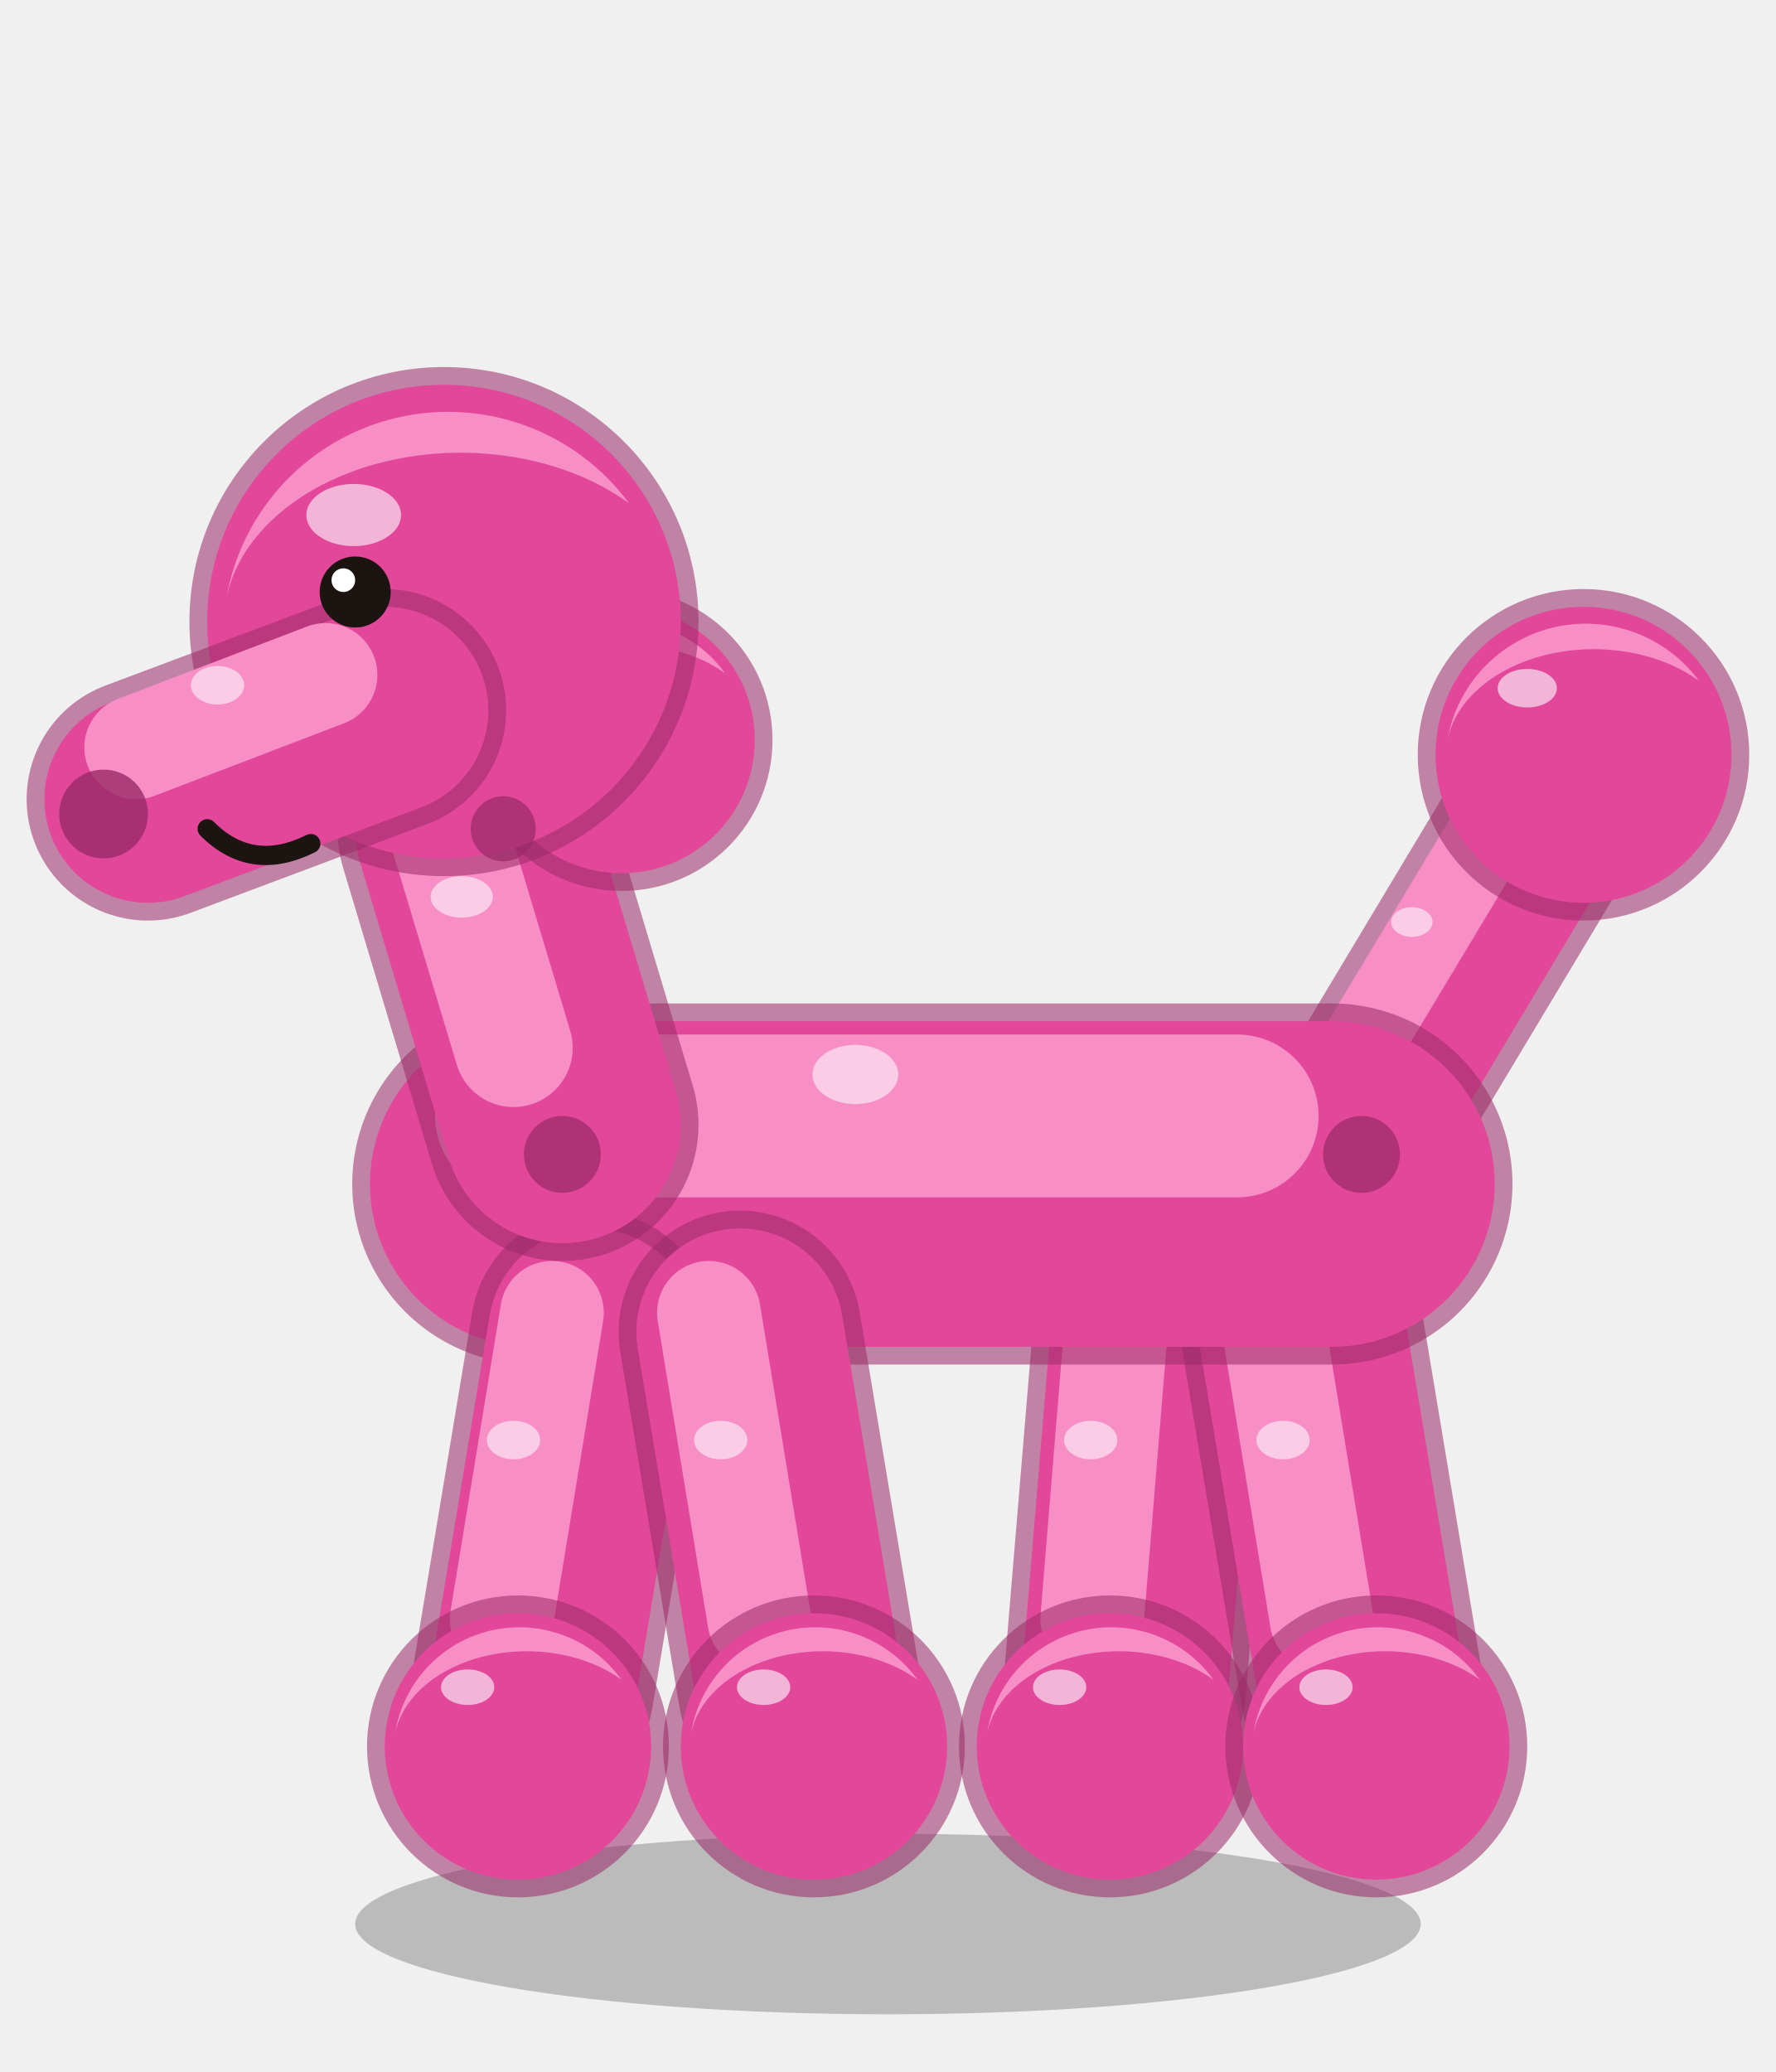
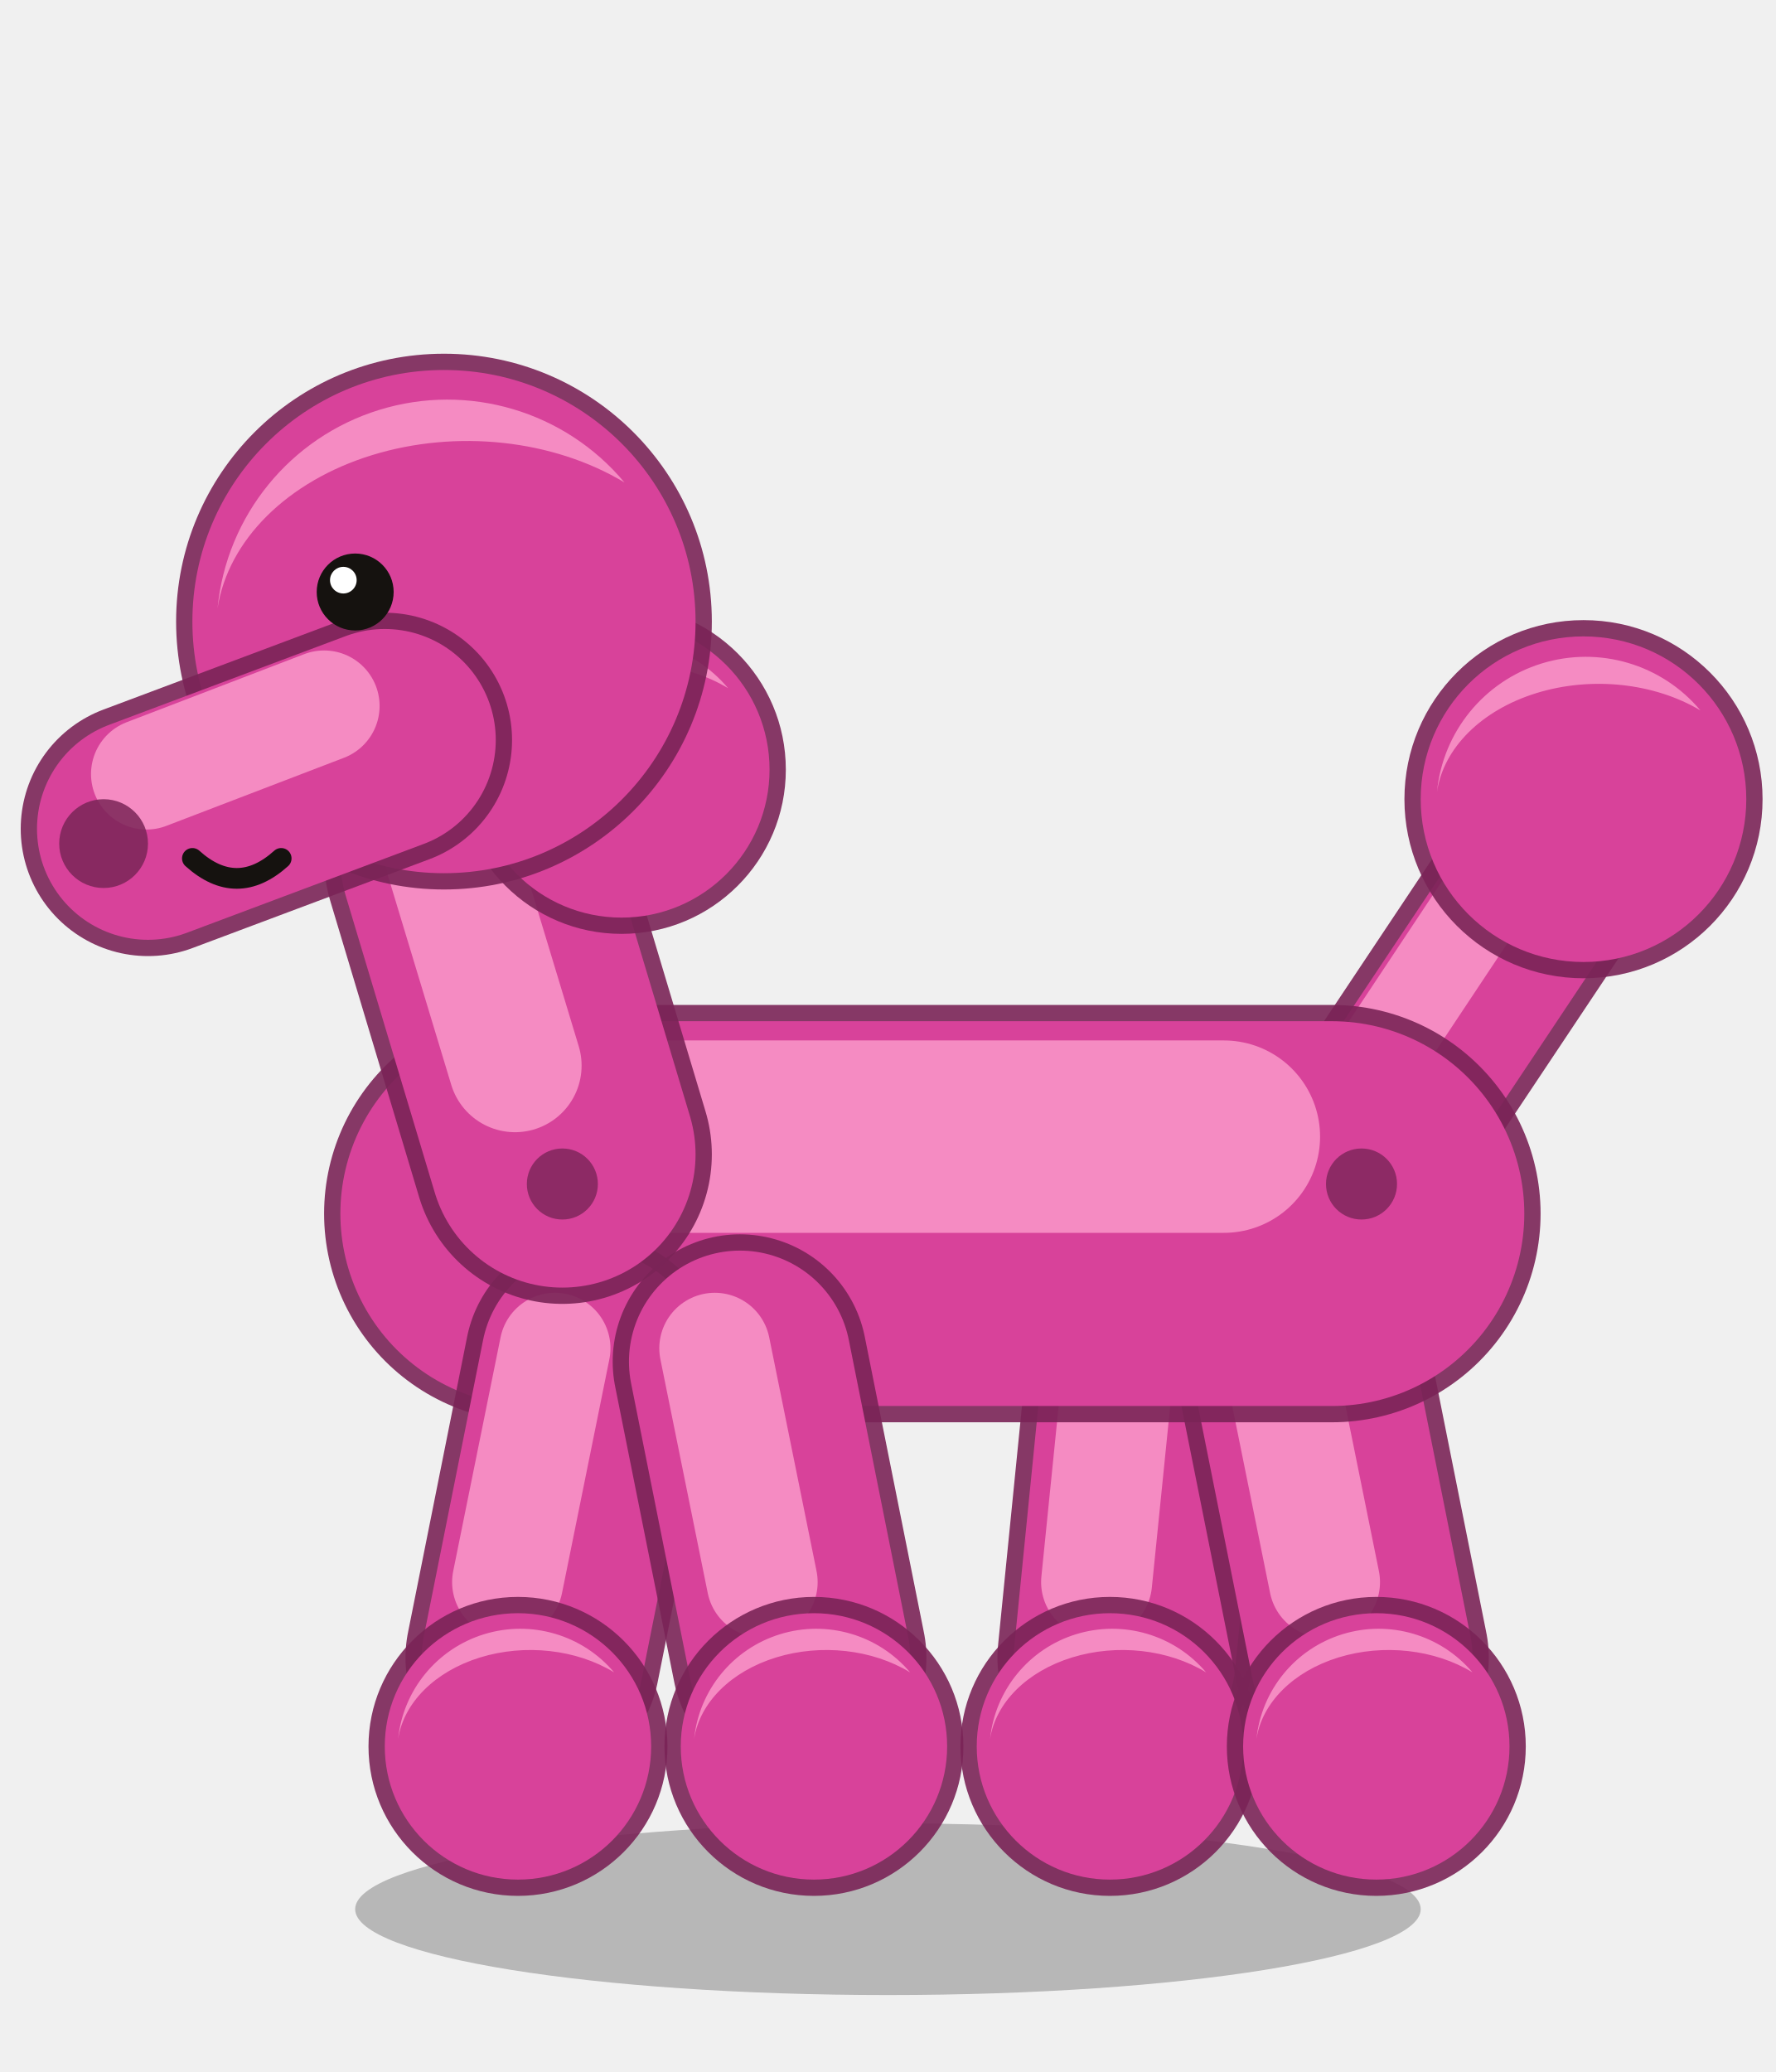
<svg xmlns="http://www.w3.org/2000/svg" viewBox="0 0 120 140">
-   <ellipse cx="60" cy="130" rx="36" ry="6.1" fill="#000" opacity="0.22" />
-   <path d="M78 90L76 114" stroke="#9A2A68" stroke-width="16.4" stroke-opacity="0.55" stroke-linecap="round" fill="none" />
-   <path d="M78 90L76 114" stroke="#E2479A" stroke-width="14" stroke-linecap="round" fill="none" />
-   <path d="M75.5 88.7L73.8 109.4" stroke="#F78FC6" stroke-width="7.0" stroke-linecap="round" fill="none" />
-   <ellipse cx="73.7" cy="97.3" rx="1.8" ry="1.3" fill="#fff" opacity="0.55" />
-   <path d="M88 90L92 114" stroke="#9A2A68" stroke-width="16.4" stroke-opacity="0.55" stroke-linecap="round" fill="none" />
-   <path d="M88 90L92 114" stroke="#E2479A" stroke-width="14" stroke-linecap="round" fill="none" />
-   <path d="M85.9 88.7L89.3 109.4" stroke="#F78FC6" stroke-width="7.0" stroke-linecap="round" fill="none" />
-   <ellipse cx="86.7" cy="97.3" rx="1.8" ry="1.3" fill="#fff" opacity="0.55" />
-   <circle cx="75" cy="118" r="10.2" fill="#9A2A68" opacity="0.55" />
-   <circle cx="75" cy="118" r="9" fill="#E2479A" />
-   <path d="M66.7 117.1A8.5 8.5 0 0 1 82.0 113.5A9.0 6.5 0 0 0 66.7 117.1Z" fill="#F78FC6" />
-   <ellipse cx="71.6" cy="114.0" rx="1.8" ry="1.2" fill="#fff" opacity="0.6" />
-   <circle cx="93" cy="118" r="10.2" fill="#9A2A68" opacity="0.55" />
-   <circle cx="93" cy="118" r="9" fill="#E2479A" />
-   <path d="M84.7 117.1A8.5 8.5 0 0 1 100.0 113.5A9.0 6.5 0 0 0 84.7 117.1Z" fill="#F78FC6" />
-   <ellipse cx="89.6" cy="114.0" rx="1.8" ry="1.2" fill="#fff" opacity="0.6" />
-   <path d="M92 76L104 56" stroke="#9A2A68" stroke-width="13.4" stroke-opacity="0.55" stroke-linecap="round" fill="none" />
-   <path d="M92 76L104 56" stroke="#E2479A" stroke-width="11" stroke-linecap="round" fill="none" />
-   <path d="M90.8 72.6L101.5 54.8" stroke="#F78FC6" stroke-width="5.5" stroke-linecap="round" fill="none" />
-   <ellipse cx="95.4" cy="62.3" rx="1.4" ry="1.0" fill="#fff" opacity="0.55" />
-   <circle cx="107" cy="51" r="11.2" fill="#9A2A68" opacity="0.55" />
-   <circle cx="107" cy="51" r="10" fill="#E2479A" />
-   <path d="M97.8 50.0A9.5 9.5 0 0 1 114.8 46.0A10.0 7.2 0 0 0 97.8 50.0Z" fill="#F78FC6" />
-   <ellipse cx="103.2" cy="46.5" rx="2.0" ry="1.3" fill="#fff" opacity="0.6" />
-   <path d="M36 80L90 80" stroke="#9A2A68" stroke-width="24.4" stroke-opacity="0.55" stroke-linecap="round" fill="none" />
-   <path d="M36 80L90 80" stroke="#E2479A" stroke-width="22" stroke-linecap="round" fill="none" />
-   <path d="M34.9 75.4L83.6 75.4" stroke="#F78FC6" stroke-width="11.0" stroke-linecap="round" fill="none" />
-   <ellipse cx="57.8" cy="72.6" rx="2.9" ry="2.0" fill="#fff" opacity="0.55" />
-   <path d="M40 90L36 114" stroke="#9A2A68" stroke-width="16.4" stroke-opacity="0.55" stroke-linecap="round" fill="none" />
-   <path d="M40 90L36 114" stroke="#E2479A" stroke-width="14" stroke-linecap="round" fill="none" />
-   <path d="M37.3 88.7L33.9 109.4" stroke="#F78FC6" stroke-width="7.0" stroke-linecap="round" fill="none" />
-   <ellipse cx="34.7" cy="97.3" rx="1.8" ry="1.3" fill="#fff" opacity="0.55" />
-   <path d="M50 90L54 114" stroke="#9A2A68" stroke-width="16.4" stroke-opacity="0.55" stroke-linecap="round" fill="none" />
-   <path d="M50 90L54 114" stroke="#E2479A" stroke-width="14" stroke-linecap="round" fill="none" />
-   <path d="M47.9 88.7L51.3 109.4" stroke="#F78FC6" stroke-width="7.0" stroke-linecap="round" fill="none" />
-   <ellipse cx="48.7" cy="97.3" rx="1.8" ry="1.3" fill="#fff" opacity="0.55" />
-   <circle cx="35" cy="118" r="10.2" fill="#9A2A68" opacity="0.55" />
-   <circle cx="35" cy="118" r="9" fill="#E2479A" />
-   <path d="M26.7 117.1A8.5 8.5 0 0 1 42.0 113.5A9.0 6.5 0 0 0 26.7 117.1Z" fill="#F78FC6" />
-   <ellipse cx="31.6" cy="114.0" rx="1.8" ry="1.2" fill="#fff" opacity="0.6" />
-   <circle cx="55" cy="118" r="10.2" fill="#9A2A68" opacity="0.55" />
-   <circle cx="55" cy="118" r="9" fill="#E2479A" />
-   <path d="M46.7 117.1A8.5 8.5 0 0 1 62.0 113.5A9.0 6.5 0 0 0 46.7 117.1Z" fill="#F78FC6" />
-   <ellipse cx="51.6" cy="114.0" rx="1.8" ry="1.2" fill="#fff" opacity="0.6" />
-   <path d="M38 76L32 56" stroke="#9A2A68" stroke-width="18.4" stroke-opacity="0.55" stroke-linecap="round" fill="none" />
-   <path d="M38 76L32 56" stroke="#E2479A" stroke-width="16" stroke-linecap="round" fill="none" />
-   <path d="M34.7 70.8L29.8 54.5" stroke="#F78FC6" stroke-width="8.0" stroke-linecap="round" fill="none" />
-   <ellipse cx="31.2" cy="60.6" rx="2.1" ry="1.4" fill="#fff" opacity="0.55" />
-   <circle cx="42" cy="50" r="10.2" fill="#9A2A68" opacity="0.55" />
-   <circle cx="42" cy="50" r="9" fill="#E2479A" />
-   <path d="M33.7 49.1A8.5 8.5 0 0 1 49.0 45.5A9.0 6.5 0 0 0 33.7 49.1Z" fill="#F78FC6" />
-   <ellipse cx="38.6" cy="46.0" rx="1.8" ry="1.2" fill="#fff" opacity="0.6" />
-   <circle cx="30" cy="42" r="17.2" fill="#9A2A68" opacity="0.55" />
-   <circle cx="30" cy="42" r="16" fill="#E2479A" />
-   <path d="M15.3 40.4A15.2 15.2 0 0 1 42.5 34.0A16.0 11.5 0 0 0 15.3 40.4Z" fill="#F78FC6" />
-   <ellipse cx="23.9" cy="34.8" rx="3.2" ry="2.1" fill="#fff" opacity="0.6" />
-   <path d="M26 48L10 54" stroke="#9A2A68" stroke-width="16.4" stroke-opacity="0.55" stroke-linecap="round" fill="none" />
-   <path d="M26 48L10 54" stroke="#E2479A" stroke-width="14" stroke-linecap="round" fill="none" />
-   <path d="M22.0 45.6L9.2 50.5" stroke="#F78FC6" stroke-width="7.0" stroke-linecap="round" fill="none" />
-   <ellipse cx="14.7" cy="46.3" rx="1.8" ry="1.3" fill="#fff" opacity="0.55" />
-   <circle cx="38" cy="78" r="2.6" fill="#9A2A68" opacity="0.7" />
-   <circle cx="92" cy="78" r="2.6" fill="#9A2A68" opacity="0.7" />
-   <circle cx="34" cy="56" r="2.2" fill="#9A2A68" opacity="0.7" />
-   <circle cx="7" cy="55" r="3" fill="#9A2A68" opacity="0.8" />
-   <circle cx="24" cy="40" r="2.4" fill="#1b1410" />
-   <circle cx="23.2" cy="39.2" r="0.8" fill="#fff" />
-   <path d="M14 56Q17 59 21 57" stroke="#1b1410" stroke-width="1.3" fill="none" stroke-linecap="round" />
+   <ellipse cx="60" cy="129" rx="36" ry="5.8" fill="#000" opacity="0.24" />
+   <path d="M78 92L76 112" stroke="#7A2457" stroke-width="17.2" stroke-opacity="0.9" stroke-linecap="round" fill="none" />
+   <path d="M78 92L76 112" stroke="#D8429A" stroke-width="15" stroke-linecap="round" fill="none" />
+   <path d="M75.7 91.1L74.1 106.9" stroke="#F58BC2" stroke-width="7.5" stroke-linecap="round" fill="none" />
+   <path d="M88 92L92 112" stroke="#7A2457" stroke-width="17.2" stroke-opacity="0.9" stroke-linecap="round" fill="none" />
+   <path d="M88 92L92 112" stroke="#D8429A" stroke-width="15" stroke-linecap="round" fill="none" />
+   <path d="M86.3 91.1L89.5 106.9" stroke="#F58BC2" stroke-width="7.5" stroke-linecap="round" fill="none" />
+   <circle cx="75" cy="118" r="10.1" fill="#7A2457" opacity="0.9" />
+   <circle cx="75" cy="118" r="9" fill="#D8429A" />
+   <path d="M66.9 117.5A8.3 8.3 0 0 1 81.5 113.0A9.0 6.8 0 0 0 66.9 117.5Z" fill="#F58BC2" />
+   <circle cx="93" cy="118" r="10.1" fill="#7A2457" opacity="0.9" />
+   <circle cx="93" cy="118" r="9" fill="#D8429A" />
+   <path d="M84.9 117.5A8.3 8.3 0 0 1 99.5 113.0A9.0 6.8 0 0 0 84.9 117.5Z" fill="#F58BC2" />
+   <path d="M92 78L104 60" stroke="#7A2457" stroke-width="14.2" stroke-opacity="0.9" stroke-linecap="round" fill="none" />
+   <path d="M92 78L104 60" stroke="#D8429A" stroke-width="12" stroke-linecap="round" fill="none" />
+   <path d="M91.3 74.2L101.4 59.0" stroke="#F58BC2" stroke-width="6.0" stroke-linecap="round" fill="none" />
+   <circle cx="107" cy="54" r="12.1" fill="#7A2457" opacity="0.9" />
+   <circle cx="107" cy="54" r="11" fill="#D8429A" />
+   <path d="M97.1 53.5A10.1 10.1 0 0 1 114.9 48.0A11.0 8.2 0 0 0 97.1 53.5Z" fill="#F58BC2" />
+   <path d="M36 82L90 82" stroke="#7A2457" stroke-width="28.2" stroke-opacity="0.9" stroke-linecap="round" fill="none" />
+   <path d="M36 82L90 82" stroke="#D8429A" stroke-width="26" stroke-linecap="round" fill="none" />
+   <path d="M36.0 76.8L82.7 76.8" stroke="#F58BC2" stroke-width="13.0" stroke-linecap="round" fill="none" />
+   <path d="M40 92L36 112" stroke="#7A2457" stroke-width="17.2" stroke-opacity="0.9" stroke-linecap="round" fill="none" />
+   <path d="M40 92L36 112" stroke="#D8429A" stroke-width="15" stroke-linecap="round" fill="none" />
+   <path d="M37.5 91.1L34.3 106.9" stroke="#F58BC2" stroke-width="7.5" stroke-linecap="round" fill="none" />
+   <path d="M50 92L54 112" stroke="#7A2457" stroke-width="17.2" stroke-opacity="0.9" stroke-linecap="round" fill="none" />
+   <path d="M50 92L54 112" stroke="#D8429A" stroke-width="15" stroke-linecap="round" fill="none" />
+   <path d="M48.3 91.1L51.5 106.9" stroke="#F58BC2" stroke-width="7.5" stroke-linecap="round" fill="none" />
+   <circle cx="35" cy="118" r="10.1" fill="#7A2457" opacity="0.9" />
+   <circle cx="35" cy="118" r="9" fill="#D8429A" />
+   <path d="M26.9 117.5A8.3 8.3 0 0 1 41.5 113.0A9.0 6.8 0 0 0 26.9 117.5Z" fill="#F58BC2" />
+   <circle cx="55" cy="118" r="10.1" fill="#7A2457" opacity="0.9" />
+   <circle cx="55" cy="118" r="9" fill="#D8429A" />
+   <path d="M46.9 117.5A8.3 8.3 0 0 1 61.5 113.0A9.0 6.8 0 0 0 46.9 117.5Z" fill="#F58BC2" />
+   <path d="M38 78L32 58" stroke="#7A2457" stroke-width="20.2" stroke-opacity="0.9" stroke-linecap="round" fill="none" />
+   <path d="M38 78L32 58" stroke="#D8429A" stroke-width="18" stroke-linecap="round" fill="none" />
+   <path d="M34.8 72.0L30.2 56.8" stroke="#F58BC2" stroke-width="9.0" stroke-linecap="round" fill="none" />
+   <circle cx="42" cy="52" r="11.1" fill="#7A2457" opacity="0.9" />
+   <circle cx="42" cy="52" r="10" fill="#D8429A" />
+   <path d="M33.0 51.5A9.2 9.2 0 0 1 49.2 46.5A10.0 7.5 0 0 0 33.0 51.5Z" fill="#F58BC2" />
+   <circle cx="30" cy="42" r="18.1" fill="#7A2457" opacity="0.9" />
+   <circle cx="30" cy="42" r="17" fill="#D8429A" />
+   <path d="M14.7 41.1A15.6 15.6 0 0 1 42.2 32.6A17.0 12.8 0 0 0 14.7 41.1Z" fill="#F58BC2" />
+   <path d="M26 50L10 56" stroke="#7A2457" stroke-width="17.2" stroke-opacity="0.9" stroke-linecap="round" fill="none" />
+   <path d="M26 50L10 56" stroke="#D8429A" stroke-width="15" stroke-linecap="round" fill="none" />
+   <path d="M21.9 47.7L9.9 52.3" stroke="#F58BC2" stroke-width="7.5" stroke-linecap="round" fill="none" />
+   <circle cx="38" cy="80" r="2.4" fill="#7A2457" opacity="0.8" />
+   <circle cx="92" cy="80" r="2.4" fill="#7A2457" opacity="0.8" />
+   <circle cx="7" cy="57" r="3" fill="#7A2457" opacity="0.85" />
+   <circle cx="24" cy="40" r="2.6" fill="#15120F" />
+   <circle cx="23.2" cy="39.2" r="0.9" fill="#fff" />
+   <path d="M13 58q3.0 2.7 6 0" stroke="#15120F" stroke-width="1.4" fill="none" stroke-linecap="round" />
</svg>
